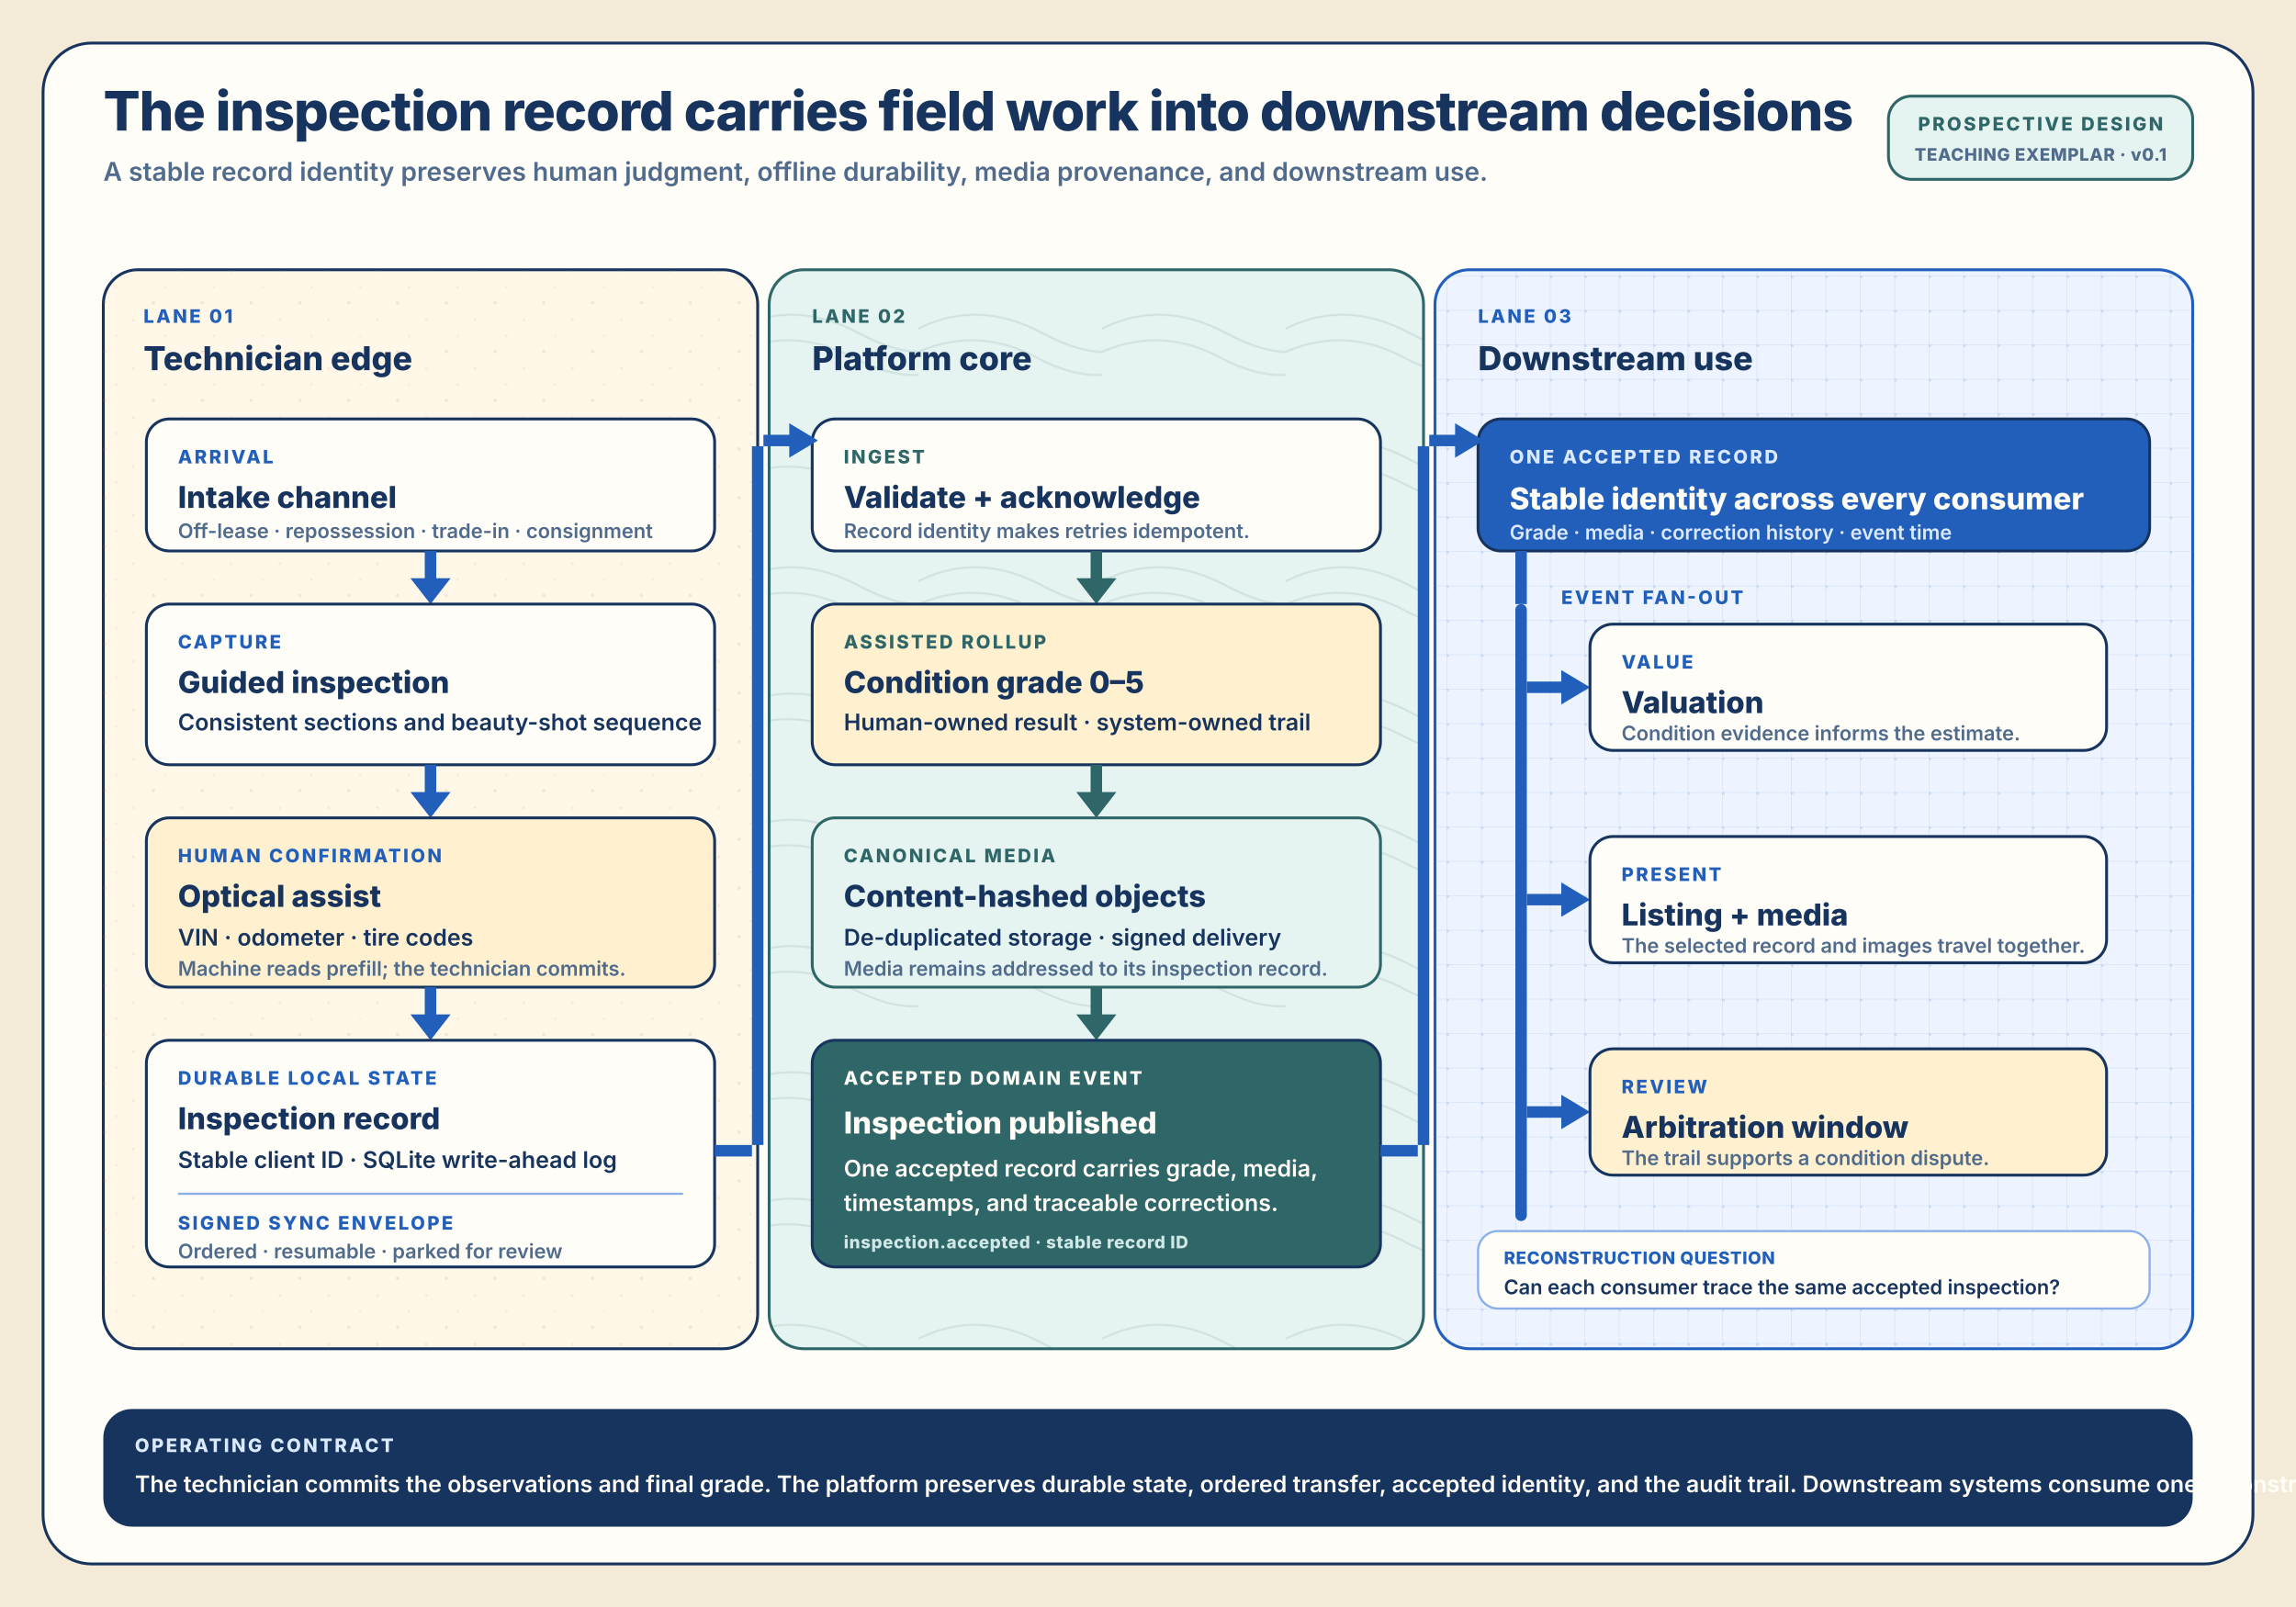
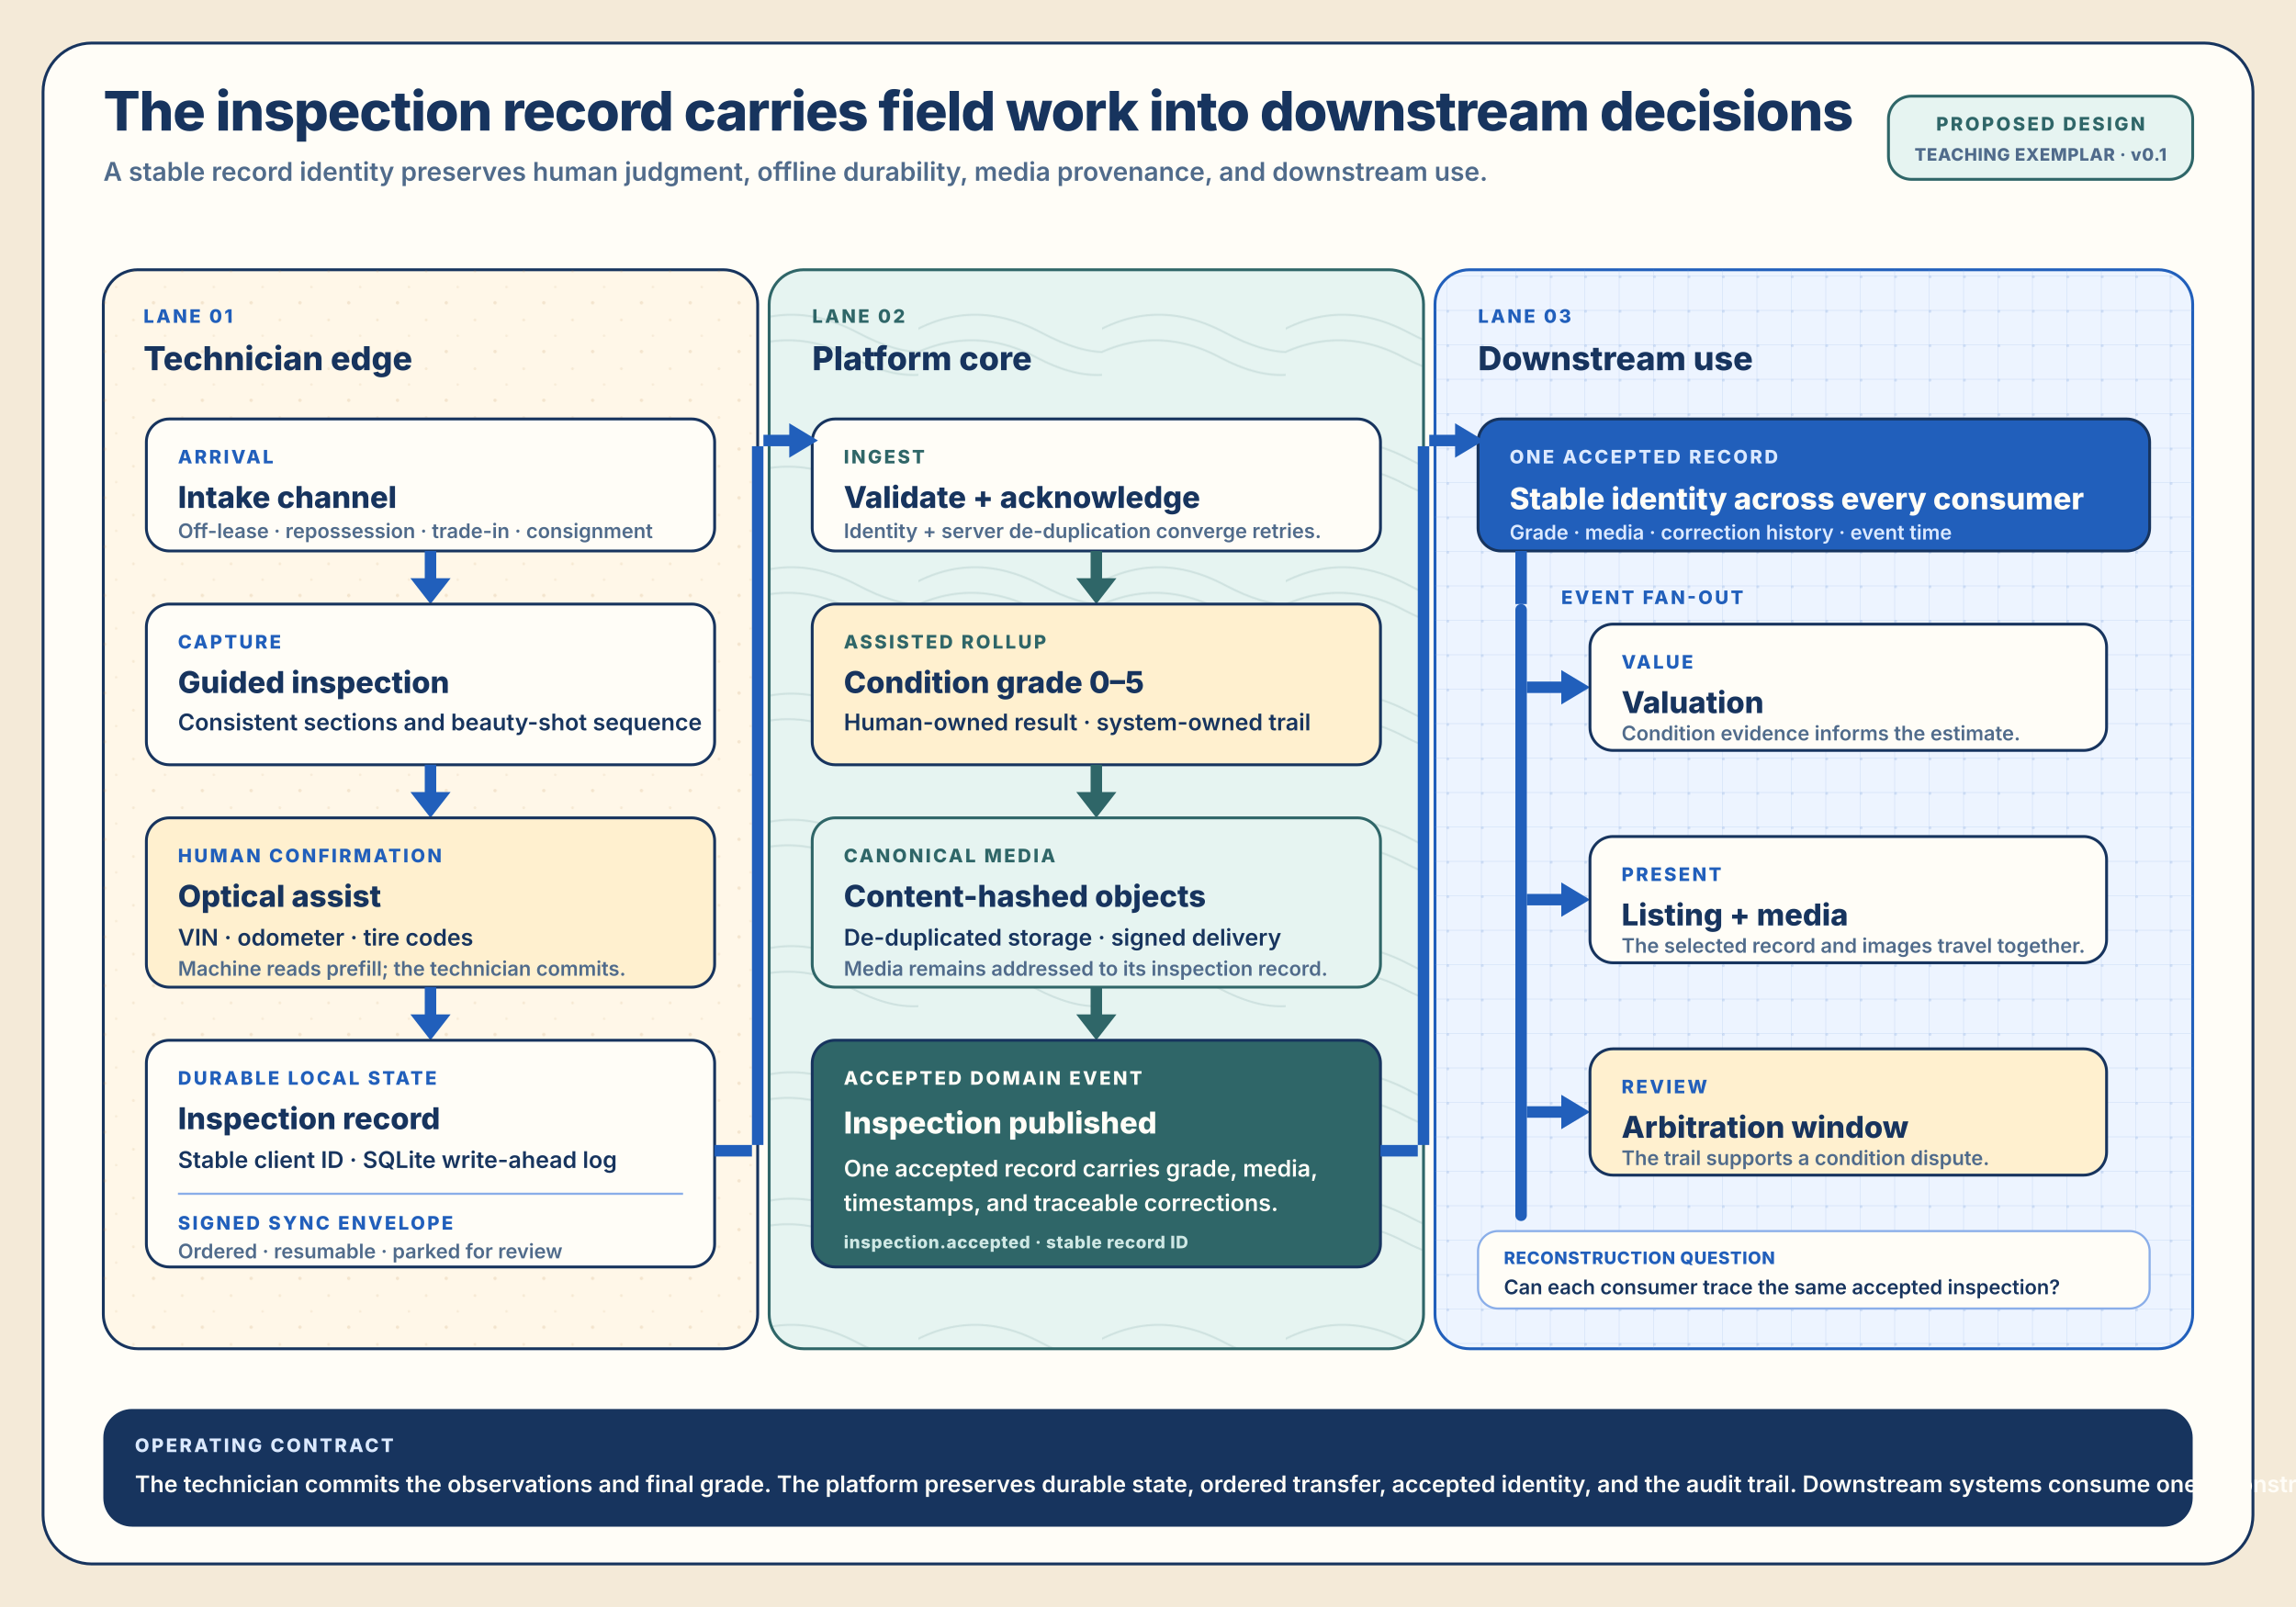
<svg xmlns="http://www.w3.org/2000/svg" viewBox="0 0 1600 1120" role="img" aria-labelledby="flow-title flow-desc">
  <defs>
    <pattern id="warm-speckle" width="34" height="34" patternUnits="userSpaceOnUse">
      <circle cx="5" cy="7" r="1.2" fill="#b78946" opacity="0.16" />
      <circle cx="25" cy="19" r="1" fill="#b78946" opacity="0.12" />
      <circle cx="13" cy="30" r="0.9" fill="#b78946" opacity="0.1" />
    </pattern>
    <pattern id="sea-topography" width="128" height="88" patternUnits="userSpaceOnUse">
      <path d="M-18 64C18 38 52 38 86 56s62 20 84-7M-22 82C14 56 50 56 82 73s60 18 91-7" fill="none" stroke="#376d70" stroke-width="1.4" opacity="0.13" />
    </pattern>
    <pattern id="cobalt-grid" width="24" height="24" patternUnits="userSpaceOnUse">
      <path d="M24 0H0V24" fill="none" stroke="#79a2df" stroke-width="1" opacity="0.2" />
      <circle cx="1" cy="1" r="1" fill="#215fbb" opacity="0.14" />
    </pattern>
    <clipPath id="edge-clip">
      <rect x="72" y="188" width="456" height="752" rx="24" />
    </clipPath>
    <clipPath id="core-clip">
      <rect x="536" y="188" width="456" height="752" rx="24" />
    </clipPath>
    <clipPath id="downstream-clip">
      <rect x="1000" y="188" width="528" height="752" rx="24" />
    </clipPath>
    <style>
      .sans{font-family:Inter,ui-sans-serif,system-ui,-apple-system,BlinkMacSystemFont,"Segoe UI",sans-serif}
      .mono{font-family:"SFMono-Regular",Consolas,"Liberation Mono",monospace}
      .ink{fill:#17345e}.muted{fill:#506b8b}.cobalt{fill:#215fbb}.sea{fill:#2f6668}.paper{fill:#fffdf7}
      .title{font-size:38px;font-weight:820;letter-spacing:-.7px}.subtitle{font-size:18px;font-weight:560}
      .eyebrow{font-size:13px;font-weight:820;letter-spacing:1.55px}.lane-title{font-size:23px;font-weight:820}
      .card-title{font-size:21px;font-weight:800}.body{font-size:16px;font-weight:560}.small{font-size:14px;font-weight:620}.tiny{font-size:12px;font-weight:760;letter-spacing:.4px}
      .card{fill:#fffdf7;stroke:#17345e;stroke-width:2}.card-sea{fill:#e6f4f1;stroke:#2f6668;stroke-width:2}.card-sand{fill:#fff0cf;stroke:#17345e;stroke-width:2}
      .arrow{fill:#215fbb}.arrow-sea{fill:#2f6668}.soft-rule{stroke:#8aaee9;stroke-width:1.5}
    </style>
  </defs>
  <rect width="1600" height="1120" fill="#f4ead8" />
  <rect x="30" y="30" width="1540" height="1060" rx="34" fill="#fffdf7" stroke="#17345e" stroke-width="2" />
  <g class="sans">
    <text id="diagram-heading" x="72" y="91" class="title ink">The inspection record carries field work into downstream decisions</text>
    <text x="72" y="126" class="subtitle muted">A stable record identity preserves human judgment, offline durability, media provenance, and downstream use.</text>
-     <g transform="translate(1316 67)" aria-label="Prospective teaching status">
+     <g transform="translate(1316 67)" aria-label="Proposed teaching status">
      <rect width="212" height="58" rx="16" fill="#e6f4f1" stroke="#2f6668" stroke-width="2" />
-       <text x="106" y="24" text-anchor="middle" class="eyebrow sea">PROSPECTIVE DESIGN</text>
+       <text x="106" y="24" text-anchor="middle" class="eyebrow sea">PROPOSED DESIGN</text>
      <text x="106" y="45" text-anchor="middle" class="tiny muted">TEACHING EXEMPLAR · v0.1</text>
    </g>
    <g aria-label="Technician edge lane">
      <rect x="72" y="188" width="456" height="752" rx="24" fill="#fff7e8" stroke="#17345e" stroke-width="2" />
      <g clip-path="url(#edge-clip)">
        <rect x="72" y="188" width="456" height="752" fill="url(#warm-speckle)" />
      </g>
      <text x="100" y="225" class="eyebrow cobalt">LANE 01</text>
      <text x="100" y="258" class="lane-title ink">Technician edge</text>
      <g aria-label="Intake channel">
        <rect class="card" x="102" y="292" width="396" height="92" rx="16" />
        <text x="124" y="323" class="eyebrow cobalt">ARRIVAL</text>
        <text x="124" y="354" class="card-title ink">Intake channel</text>
        <text x="124" y="375" class="small muted">Off-lease · repossession · trade-in · consignment</text>
      </g>
      <path class="arrow" d="M296 384H304V403H314L300 421L286 403H296Z" />
      <g aria-label="Guided capture">
        <rect class="card" x="102" y="421" width="396" height="112" rx="16" />
        <text x="124" y="452" class="eyebrow cobalt">CAPTURE</text>
        <text x="124" y="483" class="card-title ink">Guided inspection</text>
        <text x="124" y="509" class="body ink">Consistent sections and beauty-shot sequence</text>
      </g>
      <path class="arrow" d="M296 533H304V552H314L300 570L286 552H296Z" />
      <g aria-label="Human confirmed optical reads">
        <rect class="card-sand" x="102" y="570" width="396" height="118" rx="16" />
        <text x="124" y="601" class="eyebrow cobalt">HUMAN CONFIRMATION</text>
        <text x="124" y="632" class="card-title ink">Optical assist</text>
        <text x="124" y="659" class="body ink">VIN · odometer · tire codes</text>
        <text x="124" y="680" class="small muted">Machine reads prefill; the technician commits.</text>
      </g>
      <path class="arrow" d="M296 688H304V707H314L300 725L286 707H296Z" />
      <g aria-label="Durable inspection record and sync envelope">
        <rect class="card" x="102" y="725" width="396" height="158" rx="16" />
        <text x="124" y="756" class="eyebrow cobalt">DURABLE LOCAL STATE</text>
        <text x="124" y="787" class="card-title ink">Inspection record</text>
        <text x="124" y="814" class="body ink">Stable client ID · SQLite write-ahead log</text>
        <line x1="124" y1="832" x2="476" y2="832" class="soft-rule" />
        <text x="124" y="857" class="eyebrow cobalt">SIGNED SYNC ENVELOPE</text>
        <text x="124" y="877" class="small muted">Ordered · resumable · parked for review</text>
      </g>
    </g>
    <g aria-label="Platform core lane">
      <rect x="536" y="188" width="456" height="752" rx="24" fill="#e6f4f1" stroke="#2f6668" stroke-width="2" />
      <g clip-path="url(#core-clip)">
        <rect x="536" y="188" width="456" height="752" fill="url(#sea-topography)" />
      </g>
      <text x="566" y="225" class="eyebrow sea">LANE 02</text>
      <text x="566" y="258" class="lane-title ink">Platform core</text>
      <g aria-label="Ingest and validation">
        <rect class="card" x="566" y="292" width="396" height="92" rx="16" />
        <text x="588" y="323" class="eyebrow sea">INGEST</text>
        <text x="588" y="354" class="card-title ink">Validate + acknowledge</text>
-         <text x="588" y="375" class="small muted">Record identity makes retries idempotent.</text>
+         <text x="588" y="375" class="small muted">Identity + server de-duplication converge retries.</text>
      </g>
      <path class="arrow-sea" d="M760 384H768V403H778L764 421L750 403H760Z" />
      <g aria-label="Condition grade rollup">
        <rect class="card-sand" x="566" y="421" width="396" height="112" rx="16" />
        <text x="588" y="452" class="eyebrow sea">ASSISTED ROLLUP</text>
        <text x="588" y="483" class="card-title ink">Condition grade 0–5</text>
        <text x="588" y="509" class="body ink">Human-owned result · system-owned trail</text>
      </g>
      <path class="arrow-sea" d="M760 533H768V552H778L764 570L750 552H760Z" />
      <g aria-label="Content hashed canonical media">
        <rect class="card-sea" x="566" y="570" width="396" height="118" rx="16" />
        <text x="588" y="601" class="eyebrow sea">CANONICAL MEDIA</text>
        <text x="588" y="632" class="card-title ink">Content-hashed objects</text>
        <text x="588" y="659" class="body ink">De-duplicated storage · signed delivery</text>
        <text x="588" y="680" class="small muted">Media remains addressed to its inspection record.</text>
      </g>
      <path class="arrow-sea" d="M760 688H768V707H778L764 725L750 707H760Z" />
      <g aria-label="Inspection event stream">
        <rect x="566" y="725" width="396" height="158" rx="16" fill="#2f6668" stroke="#17345e" stroke-width="2" />
        <text x="588" y="756" class="eyebrow paper">ACCEPTED DOMAIN EVENT</text>
        <text x="588" y="790" class="card-title paper">Inspection published</text>
        <text x="588" y="820" class="body paper">One accepted record carries grade, media,</text>
        <text x="588" y="844" class="body paper">timestamps, and traceable corrections.</text>
        <text x="588" y="870" class="tiny" fill="#cfe8e5">inspection.accepted · stable record ID</text>
      </g>
    </g>
    <path class="arrow" aria-label="The sync envelope crosses into platform ingest" d="M498 798H532V303H550V295L570 307L550 319V311H524V806H498Z" />
    <g aria-label="Downstream decisions lane">
      <rect x="1000" y="188" width="528" height="752" rx="24" fill="#edf4ff" stroke="#215fbb" stroke-width="2" />
      <g clip-path="url(#downstream-clip)">
        <rect x="1000" y="188" width="528" height="752" fill="url(#cobalt-grid)" />
      </g>
      <text x="1030" y="225" class="eyebrow cobalt">LANE 03</text>
      <text x="1030" y="258" class="lane-title ink">Downstream use</text>
      <g aria-label="Accepted inspection record">
        <rect x="1030" y="292" width="468" height="92" rx="16" fill="#215fbb" stroke="#17345e" stroke-width="2" />
        <text x="1052" y="323" class="eyebrow" fill="#dbe9ff">ONE ACCEPTED RECORD</text>
        <text x="1052" y="355" class="card-title paper">Stable identity across every consumer</text>
        <text x="1052" y="376" class="small" fill="#dbe9ff">Grade · media · correction history · event time</text>
      </g>
      <path class="arrow" d="M1056 384H1064V421H1056Z" />
      <rect x="1056" y="421" width="8" height="430" rx="4" fill="#215fbb" aria-hidden="true" />
      <text x="1088" y="421" class="eyebrow cobalt">EVENT FAN-OUT</text>
      <path class="arrow" d="M1064 475H1088V467L1108 479L1088 491V483H1064Z" />
      <g aria-label="Valuation">
        <rect class="card" x="1108" y="435" width="360" height="88" rx="16" />
        <text x="1130" y="466" class="eyebrow cobalt">VALUE</text>
        <text x="1130" y="497" class="card-title ink">Valuation</text>
        <text x="1130" y="516" class="small muted">Condition evidence informs the estimate.</text>
      </g>
      <path class="arrow" d="M1064 623H1088V615L1108 627L1088 639V631H1064Z" />
      <g aria-label="Listing and media">
        <rect class="card" x="1108" y="583" width="360" height="88" rx="16" />
        <text x="1130" y="614" class="eyebrow cobalt">PRESENT</text>
        <text x="1130" y="645" class="card-title ink">Listing + media</text>
        <text x="1130" y="664" class="small muted">The selected record and images travel together.</text>
      </g>
      <path class="arrow" d="M1064 771H1088V763L1108 775L1088 787V779H1064Z" />
      <g aria-label="Arbitration window">
        <rect class="card-sand" x="1108" y="731" width="360" height="88" rx="16" />
        <text x="1130" y="762" class="eyebrow cobalt">REVIEW</text>
        <text x="1130" y="793" class="card-title ink">Arbitration window</text>
        <text x="1130" y="812" class="small muted">The trail supports a condition dispute.</text>
      </g>
      <g transform="translate(1030 858)" aria-label="Record reconstruction question">
        <rect width="468" height="54" rx="14" fill="#fffdf7" stroke="#8aaee9" stroke-width="1.5" />
        <text x="18" y="23" class="tiny cobalt">RECONSTRUCTION QUESTION</text>
        <text x="18" y="44" class="small ink">Can each consumer trace the same accepted inspection?</text>
      </g>
    </g>
    <path class="arrow" aria-label="The accepted inspection crosses into downstream use" d="M962 798H996V303H1014V295L1034 307L1014 319V311H988V806H962Z" />
    <g transform="translate(72 982)" aria-label="Operating contract summary">
      <rect width="1456" height="82" rx="20" fill="#17345e" />
      <text x="22" y="30" class="eyebrow" fill="#dbe9ff">OPERATING CONTRACT</text>
      <text x="22" y="58" class="body paper">The technician commits the observations and final grade. The platform preserves durable state, ordered transfer, accepted identity, and the audit trail. Downstream systems consume one reconstructable record.</text>
    </g>
  </g>
</svg>
